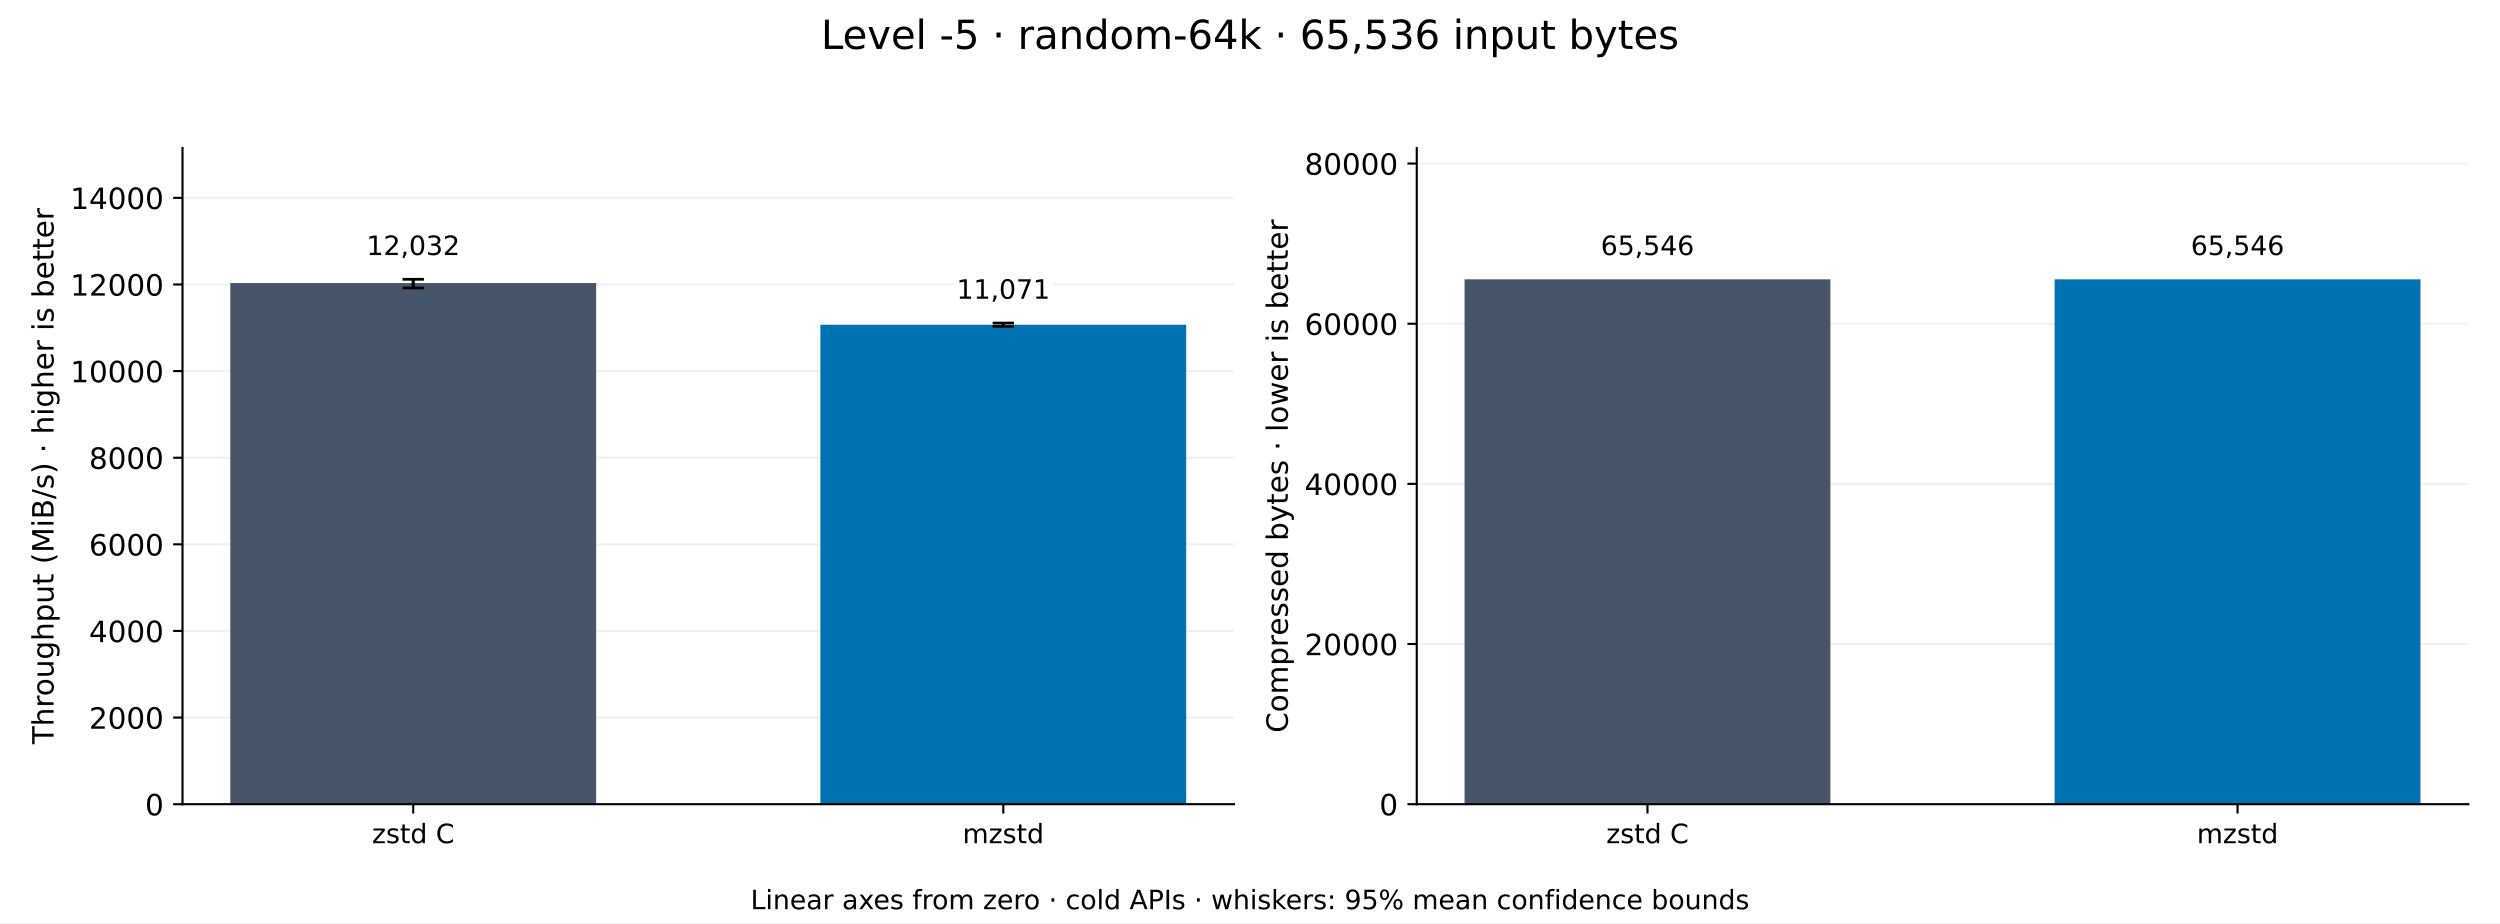
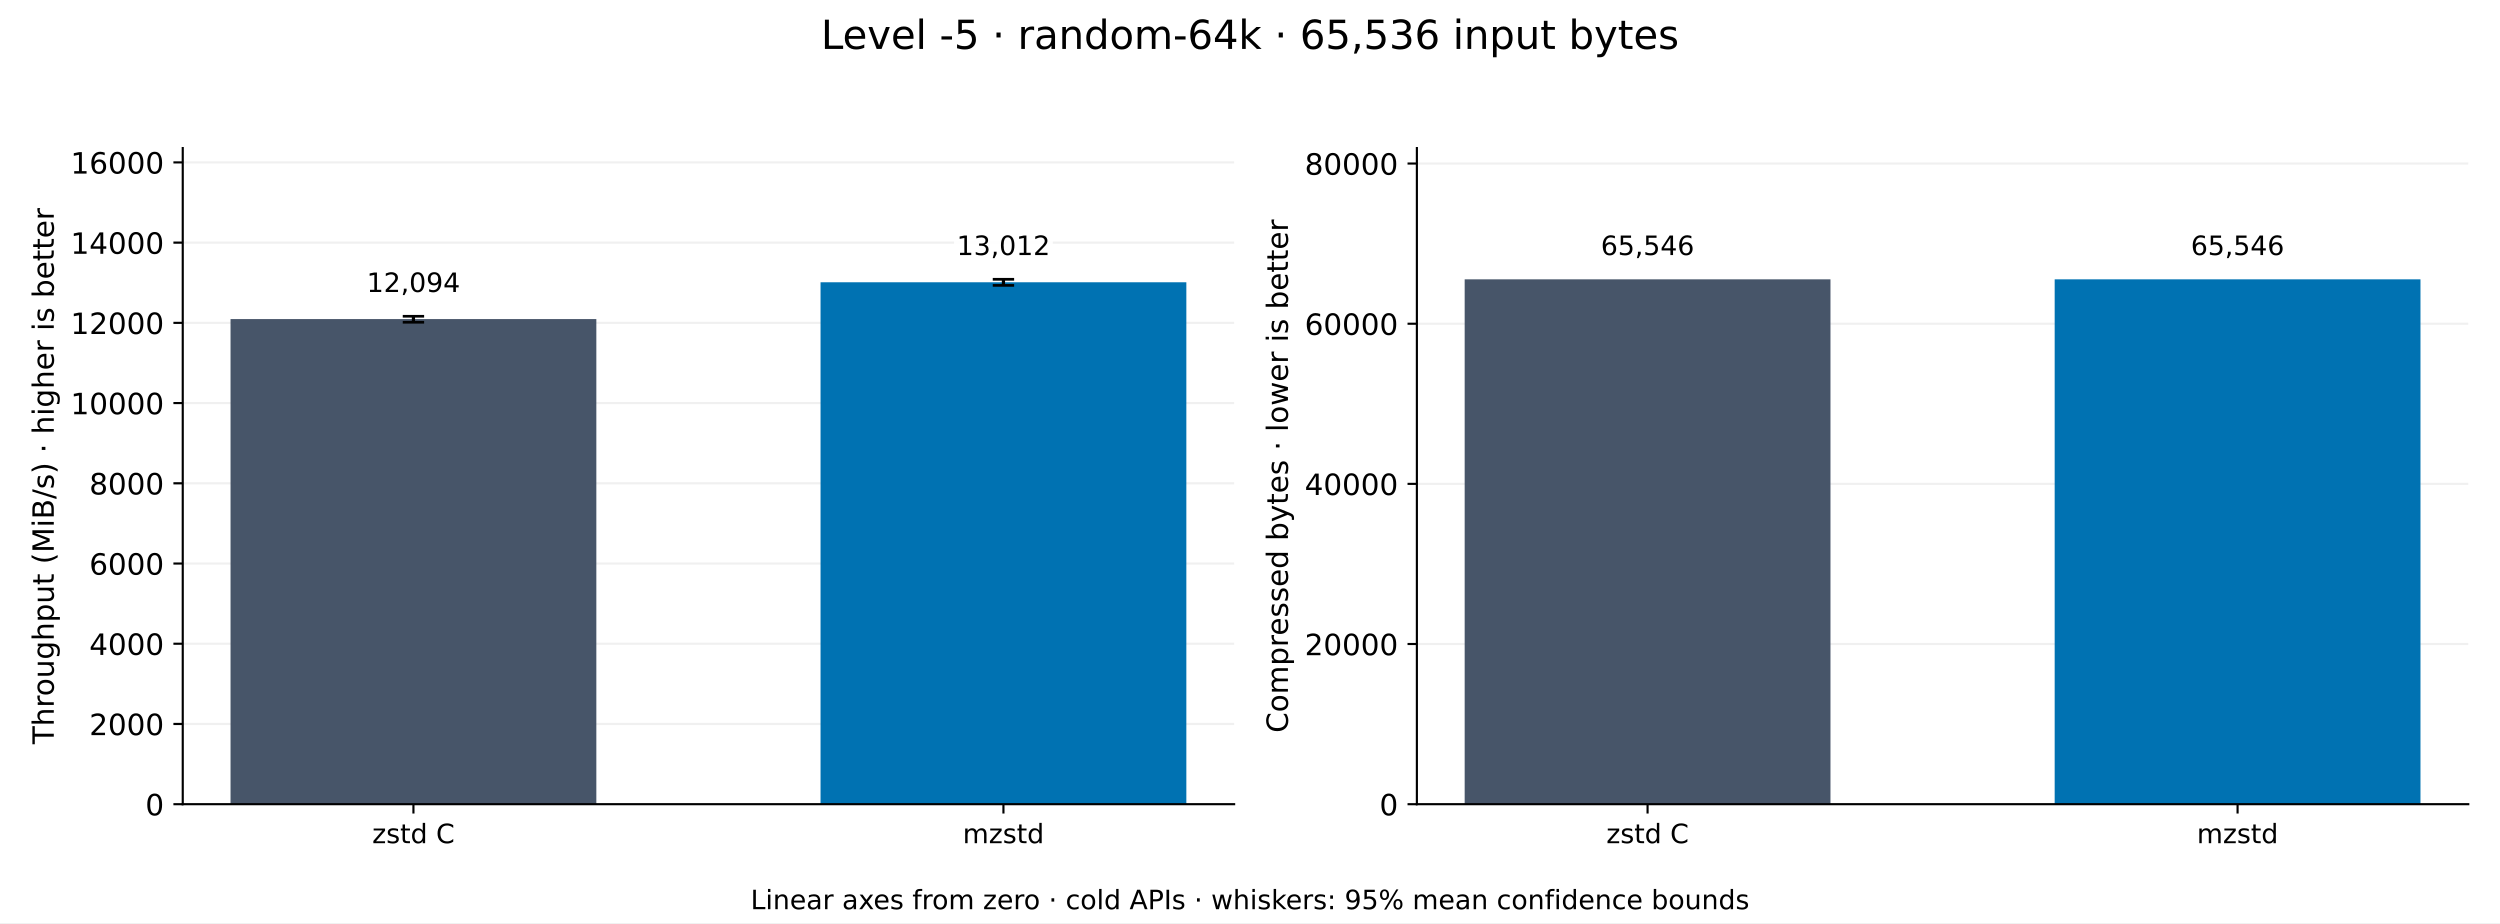
<svg xmlns="http://www.w3.org/2000/svg" xmlns:xlink="http://www.w3.org/1999/xlink" width="936pt" height="345.6pt" viewBox="0 0 936 345.6" version="1.1">
  <defs>
    <style type="text/css">*{stroke-linejoin: round; stroke-linecap: butt}</style>
  </defs>
  <g id="figure_1">
    <g id="patch_1">
      <path d="M 0 345.6 L 936 345.6 L 936 0 L 0 0 z " style="fill: #ffffff" />
    </g>
    <g id="axes_1">
      <g id="patch_2">
-         <path d="M 68.33 301.088 L 462.015 301.088 L 462.015 55.44 L 68.33 55.44 z " style="fill: #ffffff" />
+         <path d="M 68.42 301.088 L 462.06 301.088 L 462.06 55.44 L 68.42 55.44 z " style="fill: #ffffff" />
      </g>
      <g id="matplotlib.axis_1">
        <g id="xtick_1">
          <g id="line2d_1">
            <defs>
              <path id="mcbfd24ea1b" d="M 0 0 L 0 3.5 " style="stroke: #000000; stroke-width: 0.8" />
            </defs>
            <g>
-               <use xlink:href="#mcbfd24ea1b" x="154.711" y="301.088" style="stroke: #000000; stroke-width: 0.8" />
+               <use xlink:href="#mcbfd24ea1b" x="154.791" y="301.088" style="stroke: #000000; stroke-width: 0.8" />
            </g>
          </g>
          <g id="text_1">
-             <text style="font-size: 10px; font-family: 'DejaVu Sans', 'Bitstream Vera Sans', 'Computer Modern Sans Serif', 'Lucida Grande', 'Verdana', 'Geneva', 'Lucid', 'Arial', 'Helvetica', 'Avant Garde', sans-serif; text-anchor: middle" x="154.711" y="315.686" transform="rotate(-0 154.7109 315.6864)">zstd C</text>
+             <text style="font-size: 10px; font-family: 'DejaVu Sans', 'Bitstream Vera Sans', 'Computer Modern Sans Serif', 'Lucida Grande', 'Verdana', 'Geneva', 'Lucid', 'Arial', 'Helvetica', 'Avant Garde', sans-serif; text-anchor: middle" x="154.791" y="315.686" transform="rotate(-0 154.7911 315.6864)">zstd C</text>
          </g>
        </g>
        <g id="xtick_2">
          <g id="line2d_2">
            <g>
-               <use xlink:href="#mcbfd24ea1b" x="375.634" y="301.088" style="stroke: #000000; stroke-width: 0.8" />
+               <use xlink:href="#mcbfd24ea1b" x="375.689" y="301.088" style="stroke: #000000; stroke-width: 0.8" />
            </g>
          </g>
          <g id="text_2">
-             <text style="font-size: 10px; font-family: 'DejaVu Sans', 'Bitstream Vera Sans', 'Computer Modern Sans Serif', 'Lucida Grande', 'Verdana', 'Geneva', 'Lucid', 'Arial', 'Helvetica', 'Avant Garde', sans-serif; text-anchor: middle" x="375.634" y="315.686" transform="rotate(-0 375.6341 315.6864)">mzstd</text>
+             <text style="font-size: 10px; font-family: 'DejaVu Sans', 'Bitstream Vera Sans', 'Computer Modern Sans Serif', 'Lucida Grande', 'Verdana', 'Geneva', 'Lucid', 'Arial', 'Helvetica', 'Avant Garde', sans-serif; text-anchor: middle" x="375.689" y="315.686" transform="rotate(-0 375.6889 315.6864)">mzstd</text>
          </g>
        </g>
      </g>
      <g id="matplotlib.axis_2">
        <g id="ytick_1">
          <g id="line2d_3">
-             <path d="M 68.33 301.088 L 462.015 301.088 " clip-path="url(#pa17c2352f9)" style="fill: none; stroke: #b0b0b0; stroke-opacity: 0.18; stroke-width: 0.8; stroke-linecap: square" />
+             <path d="M 68.42 301.088 L 462.06 301.088 " clip-path="url(#pb3527fe084)" style="fill: none; stroke: #b0b0b0; stroke-opacity: 0.18; stroke-width: 0.8; stroke-linecap: square" />
          </g>
          <g id="line2d_4">
            <defs>
              <path id="m862e928616" d="M 0 0 L -3.5 0 " style="stroke: #000000; stroke-width: 0.8" />
            </defs>
            <g>
-               <use xlink:href="#m862e928616" x="68.33" y="301.088" style="stroke: #000000; stroke-width: 0.8" />
+               <use xlink:href="#m862e928616" x="68.42" y="301.088" style="stroke: #000000; stroke-width: 0.8" />
            </g>
          </g>
          <g id="text_3">
-             <text style="font-size: 11px; font-family: 'DejaVu Sans', 'Bitstream Vera Sans', 'Computer Modern Sans Serif', 'Lucida Grande', 'Verdana', 'Geneva', 'Lucid', 'Arial', 'Helvetica', 'Avant Garde', sans-serif; text-anchor: end" x="61.33" y="305.267" transform="rotate(-0 61.33 305.2671)">0</text>
+             <text style="font-size: 11px; font-family: 'DejaVu Sans', 'Bitstream Vera Sans', 'Computer Modern Sans Serif', 'Lucida Grande', 'Verdana', 'Geneva', 'Lucid', 'Arial', 'Helvetica', 'Avant Garde', sans-serif; text-anchor: end" x="61.42" y="305.267" transform="rotate(-0 61.42 305.2671)">0</text>
          </g>
        </g>
        <g id="ytick_2">
          <g id="line2d_5">
-             <path d="M 68.33 268.657 L 462.015 268.657 " clip-path="url(#pa17c2352f9)" style="fill: none; stroke: #b0b0b0; stroke-opacity: 0.18; stroke-width: 0.8; stroke-linecap: square" />
+             <path d="M 68.42 271.053 L 462.06 271.053 " clip-path="url(#pb3527fe084)" style="fill: none; stroke: #b0b0b0; stroke-opacity: 0.18; stroke-width: 0.8; stroke-linecap: square" />
          </g>
          <g id="line2d_6">
            <g>
-               <use xlink:href="#m862e928616" x="68.33" y="268.657" style="stroke: #000000; stroke-width: 0.8" />
+               <use xlink:href="#m862e928616" x="68.42" y="271.053" style="stroke: #000000; stroke-width: 0.8" />
            </g>
          </g>
          <g id="text_4">
-             <text style="font-size: 11px; font-family: 'DejaVu Sans', 'Bitstream Vera Sans', 'Computer Modern Sans Serif', 'Lucida Grande', 'Verdana', 'Geneva', 'Lucid', 'Arial', 'Helvetica', 'Avant Garde', sans-serif; text-anchor: end" x="61.33" y="272.837" transform="rotate(-0 61.33 272.8366)">2000</text>
+             <text style="font-size: 11px; font-family: 'DejaVu Sans', 'Bitstream Vera Sans', 'Computer Modern Sans Serif', 'Lucida Grande', 'Verdana', 'Geneva', 'Lucid', 'Arial', 'Helvetica', 'Avant Garde', sans-serif; text-anchor: end" x="61.42" y="275.232" transform="rotate(-0 61.42 275.2319)">2000</text>
          </g>
        </g>
        <g id="ytick_3">
          <g id="line2d_7">
-             <path d="M 68.33 236.227 L 462.015 236.227 " clip-path="url(#pa17c2352f9)" style="fill: none; stroke: #b0b0b0; stroke-opacity: 0.18; stroke-width: 0.8; stroke-linecap: square" />
+             <path d="M 68.42 241.018 L 462.06 241.018 " clip-path="url(#pb3527fe084)" style="fill: none; stroke: #b0b0b0; stroke-opacity: 0.18; stroke-width: 0.8; stroke-linecap: square" />
          </g>
          <g id="line2d_8">
            <g>
-               <use xlink:href="#m862e928616" x="68.33" y="236.227" style="stroke: #000000; stroke-width: 0.8" />
+               <use xlink:href="#m862e928616" x="68.42" y="241.018" style="stroke: #000000; stroke-width: 0.8" />
            </g>
          </g>
          <g id="text_5">
-             <text style="font-size: 11px; font-family: 'DejaVu Sans', 'Bitstream Vera Sans', 'Computer Modern Sans Serif', 'Lucida Grande', 'Verdana', 'Geneva', 'Lucid', 'Arial', 'Helvetica', 'Avant Garde', sans-serif; text-anchor: end" x="61.33" y="240.406" transform="rotate(-0 61.33 240.406)">4000</text>
+             <text style="font-size: 11px; font-family: 'DejaVu Sans', 'Bitstream Vera Sans', 'Computer Modern Sans Serif', 'Lucida Grande', 'Verdana', 'Geneva', 'Lucid', 'Arial', 'Helvetica', 'Avant Garde', sans-serif; text-anchor: end" x="61.42" y="245.197" transform="rotate(-0 61.42 245.1967)">4000</text>
          </g>
        </g>
        <g id="ytick_4">
          <g id="line2d_9">
-             <path d="M 68.33 203.796 L 462.015 203.796 " clip-path="url(#pa17c2352f9)" style="fill: none; stroke: #b0b0b0; stroke-opacity: 0.18; stroke-width: 0.8; stroke-linecap: square" />
+             <path d="M 68.42 210.982 L 462.06 210.982 " clip-path="url(#pb3527fe084)" style="fill: none; stroke: #b0b0b0; stroke-opacity: 0.18; stroke-width: 0.8; stroke-linecap: square" />
          </g>
          <g id="line2d_10">
            <g>
-               <use xlink:href="#m862e928616" x="68.33" y="203.796" style="stroke: #000000; stroke-width: 0.8" />
+               <use xlink:href="#m862e928616" x="68.42" y="210.982" style="stroke: #000000; stroke-width: 0.8" />
            </g>
          </g>
          <g id="text_6">
-             <text style="font-size: 11px; font-family: 'DejaVu Sans', 'Bitstream Vera Sans', 'Computer Modern Sans Serif', 'Lucida Grande', 'Verdana', 'Geneva', 'Lucid', 'Arial', 'Helvetica', 'Avant Garde', sans-serif; text-anchor: end" x="61.33" y="207.975" transform="rotate(-0 61.33 207.9755)">6000</text>
+             <text style="font-size: 11px; font-family: 'DejaVu Sans', 'Bitstream Vera Sans', 'Computer Modern Sans Serif', 'Lucida Grande', 'Verdana', 'Geneva', 'Lucid', 'Arial', 'Helvetica', 'Avant Garde', sans-serif; text-anchor: end" x="61.42" y="215.161" transform="rotate(-0 61.42 215.1614)">6000</text>
          </g>
        </g>
        <g id="ytick_5">
          <g id="line2d_11">
-             <path d="M 68.33 171.366 L 462.015 171.366 " clip-path="url(#pa17c2352f9)" style="fill: none; stroke: #b0b0b0; stroke-opacity: 0.18; stroke-width: 0.8; stroke-linecap: square" />
+             <path d="M 68.42 180.947 L 462.06 180.947 " clip-path="url(#pb3527fe084)" style="fill: none; stroke: #b0b0b0; stroke-opacity: 0.18; stroke-width: 0.8; stroke-linecap: square" />
          </g>
          <g id="line2d_12">
            <g>
-               <use xlink:href="#m862e928616" x="68.33" y="171.366" style="stroke: #000000; stroke-width: 0.8" />
+               <use xlink:href="#m862e928616" x="68.42" y="180.947" style="stroke: #000000; stroke-width: 0.8" />
            </g>
          </g>
          <g id="text_7">
-             <text style="font-size: 11px; font-family: 'DejaVu Sans', 'Bitstream Vera Sans', 'Computer Modern Sans Serif', 'Lucida Grande', 'Verdana', 'Geneva', 'Lucid', 'Arial', 'Helvetica', 'Avant Garde', sans-serif; text-anchor: end" x="61.33" y="175.545" transform="rotate(-0 61.33 175.5449)">8000</text>
+             <text style="font-size: 11px; font-family: 'DejaVu Sans', 'Bitstream Vera Sans', 'Computer Modern Sans Serif', 'Lucida Grande', 'Verdana', 'Geneva', 'Lucid', 'Arial', 'Helvetica', 'Avant Garde', sans-serif; text-anchor: end" x="61.42" y="185.126" transform="rotate(-0 61.42 185.1262)">8000</text>
          </g>
        </g>
        <g id="ytick_6">
          <g id="line2d_13">
-             <path d="M 68.33 138.935 L 462.015 138.935 " clip-path="url(#pa17c2352f9)" style="fill: none; stroke: #b0b0b0; stroke-opacity: 0.18; stroke-width: 0.8; stroke-linecap: square" />
+             <path d="M 68.42 150.912 L 462.06 150.912 " clip-path="url(#pb3527fe084)" style="fill: none; stroke: #b0b0b0; stroke-opacity: 0.18; stroke-width: 0.8; stroke-linecap: square" />
          </g>
          <g id="line2d_14">
            <g>
-               <use xlink:href="#m862e928616" x="68.33" y="138.935" style="stroke: #000000; stroke-width: 0.8" />
+               <use xlink:href="#m862e928616" x="68.42" y="150.912" style="stroke: #000000; stroke-width: 0.8" />
            </g>
          </g>
          <g id="text_8">
-             <text style="font-size: 11px; font-family: 'DejaVu Sans', 'Bitstream Vera Sans', 'Computer Modern Sans Serif', 'Lucida Grande', 'Verdana', 'Geneva', 'Lucid', 'Arial', 'Helvetica', 'Avant Garde', sans-serif; text-anchor: end" x="61.33" y="143.114" transform="rotate(-0 61.33 143.1144)">10000</text>
+             <text style="font-size: 11px; font-family: 'DejaVu Sans', 'Bitstream Vera Sans', 'Computer Modern Sans Serif', 'Lucida Grande', 'Verdana', 'Geneva', 'Lucid', 'Arial', 'Helvetica', 'Avant Garde', sans-serif; text-anchor: end" x="61.42" y="155.091" transform="rotate(-0 61.42 155.0909)">10000</text>
          </g>
        </g>
        <g id="ytick_7">
          <g id="line2d_15">
-             <path d="M 68.33 106.505 L 462.015 106.505 " clip-path="url(#pa17c2352f9)" style="fill: none; stroke: #b0b0b0; stroke-opacity: 0.18; stroke-width: 0.8; stroke-linecap: square" />
+             <path d="M 68.42 120.877 L 462.06 120.877 " clip-path="url(#pb3527fe084)" style="fill: none; stroke: #b0b0b0; stroke-opacity: 0.18; stroke-width: 0.8; stroke-linecap: square" />
          </g>
          <g id="line2d_16">
            <g>
-               <use xlink:href="#m862e928616" x="68.33" y="106.505" style="stroke: #000000; stroke-width: 0.8" />
+               <use xlink:href="#m862e928616" x="68.42" y="120.877" style="stroke: #000000; stroke-width: 0.8" />
            </g>
          </g>
          <g id="text_9">
-             <text style="font-size: 11px; font-family: 'DejaVu Sans', 'Bitstream Vera Sans', 'Computer Modern Sans Serif', 'Lucida Grande', 'Verdana', 'Geneva', 'Lucid', 'Arial', 'Helvetica', 'Avant Garde', sans-serif; text-anchor: end" x="61.33" y="110.684" transform="rotate(-0 61.33 110.6838)">12000</text>
+             <text style="font-size: 11px; font-family: 'DejaVu Sans', 'Bitstream Vera Sans', 'Computer Modern Sans Serif', 'Lucida Grande', 'Verdana', 'Geneva', 'Lucid', 'Arial', 'Helvetica', 'Avant Garde', sans-serif; text-anchor: end" x="61.42" y="125.056" transform="rotate(-0 61.42 125.0557)">12000</text>
          </g>
        </g>
        <g id="ytick_8">
          <g id="line2d_17">
-             <path d="M 68.33 74.074 L 462.015 74.074 " clip-path="url(#pa17c2352f9)" style="fill: none; stroke: #b0b0b0; stroke-opacity: 0.18; stroke-width: 0.8; stroke-linecap: square" />
+             <path d="M 68.42 90.841 L 462.06 90.841 " clip-path="url(#pb3527fe084)" style="fill: none; stroke: #b0b0b0; stroke-opacity: 0.18; stroke-width: 0.8; stroke-linecap: square" />
          </g>
          <g id="line2d_18">
            <g>
-               <use xlink:href="#m862e928616" x="68.33" y="74.074" style="stroke: #000000; stroke-width: 0.8" />
+               <use xlink:href="#m862e928616" x="68.42" y="90.841" style="stroke: #000000; stroke-width: 0.8" />
            </g>
          </g>
          <g id="text_10">
-             <text style="font-size: 11px; font-family: 'DejaVu Sans', 'Bitstream Vera Sans', 'Computer Modern Sans Serif', 'Lucida Grande', 'Verdana', 'Geneva', 'Lucid', 'Arial', 'Helvetica', 'Avant Garde', sans-serif; text-anchor: end" x="61.33" y="78.253" transform="rotate(-0 61.33 78.2533)">14000</text>
-           </g>
-         </g>
-         <g id="text_11">
-           <text style="font-size: 11px; font-family: 'DejaVu Sans', 'Bitstream Vera Sans', 'Computer Modern Sans Serif', 'Lucida Grande', 'Verdana', 'Geneva', 'Lucid', 'Arial', 'Helvetica', 'Avant Garde', sans-serif; text-anchor: middle" x="20.049" y="178.264" transform="rotate(-90 20.04859 178.264)">Throughput (MiB/s) · higher is better</text>
+             <text style="font-size: 11px; font-family: 'DejaVu Sans', 'Bitstream Vera Sans', 'Computer Modern Sans Serif', 'Lucida Grande', 'Verdana', 'Geneva', 'Lucid', 'Arial', 'Helvetica', 'Avant Garde', sans-serif; text-anchor: end" x="61.42" y="95.02" transform="rotate(-0 61.42 95.02046)">14000</text>
+           </g>
+         </g>
+         <g id="ytick_9">
+           <g id="line2d_19">
+             <path d="M 68.42 60.806 L 462.06 60.806 " clip-path="url(#pb3527fe084)" style="fill: none; stroke: #b0b0b0; stroke-opacity: 0.18; stroke-width: 0.8; stroke-linecap: square" />
+           </g>
+           <g id="line2d_20">
+             <g>
+               <use xlink:href="#m862e928616" x="68.42" y="60.806" style="stroke: #000000; stroke-width: 0.8" />
+             </g>
+           </g>
+           <g id="text_11">
+             <text style="font-size: 11px; font-family: 'DejaVu Sans', 'Bitstream Vera Sans', 'Computer Modern Sans Serif', 'Lucida Grande', 'Verdana', 'Geneva', 'Lucid', 'Arial', 'Helvetica', 'Avant Garde', sans-serif; text-anchor: end" x="61.42" y="64.985" transform="rotate(-0 61.42 64.98522)">16000</text>
+           </g>
+         </g>
+         <g id="text_12">
+           <text style="font-size: 11px; font-family: 'DejaVu Sans', 'Bitstream Vera Sans', 'Computer Modern Sans Serif', 'Lucida Grande', 'Verdana', 'Geneva', 'Lucid', 'Arial', 'Helvetica', 'Avant Garde', sans-serif; text-anchor: middle" x="20.139" y="178.264" transform="rotate(-90 20.13859 178.264)">Throughput (MiB/s) · higher is better</text>
        </g>
      </g>
      <g id="patch_3">
-         <path d="M 86.225 301.088 L 223.197 301.088 L 223.197 105.988 L 86.225 105.988 z " clip-path="url(#pa17c2352f9)" style="fill: #475569" />
+         <path d="M 86.313 301.088 L 223.269 301.088 L 223.269 119.464 L 86.313 119.464 z " clip-path="url(#pb3527fe084)" style="fill: #475569" />
      </g>
      <g id="patch_4">
-         <path d="M 307.148 301.088 L 444.12 301.088 L 444.12 121.573 L 307.148 121.573 z " clip-path="url(#pa17c2352f9)" style="fill: #0072b2" />
+         <path d="M 307.211 301.088 L 444.167 301.088 L 444.167 105.674 L 307.211 105.674 z " clip-path="url(#pb3527fe084)" style="fill: #0072b2" />
      </g>
      <g id="LineCollection_1">
-         <path d="M 154.711 107.829 L 154.711 104.57 " clip-path="url(#pa17c2352f9)" style="fill: none; stroke: #000000; stroke-width: 1.2" />
-         <path d="M 375.634 122.203 L 375.634 120.93 " clip-path="url(#pa17c2352f9)" style="fill: none; stroke: #000000; stroke-width: 1.2" />
-       </g>
-       <g id="line2d_19">
+         <path d="M 154.791 120.659 L 154.791 118.4 " clip-path="url(#pb3527fe084)" style="fill: none; stroke: #000000; stroke-width: 1.2" />
+         <path d="M 375.689 106.845 L 375.689 104.57 " clip-path="url(#pb3527fe084)" style="fill: none; stroke: #000000; stroke-width: 1.2" />
+       </g>
+       <g id="line2d_21">
        <defs>
          <path id="mf7f69e77f0" d="M 4 0 L -4 -0 " style="stroke: #000000" />
        </defs>
-         <g clip-path="url(#pa17c2352f9)">
-           <use xlink:href="#mf7f69e77f0" x="154.711" y="107.829" style="fill: #1f77b4; stroke: #000000" />
-           <use xlink:href="#mf7f69e77f0" x="375.634" y="122.203" style="fill: #1f77b4; stroke: #000000" />
-         </g>
-       </g>
-       <g id="line2d_20">
-         <g clip-path="url(#pa17c2352f9)">
-           <use xlink:href="#mf7f69e77f0" x="154.711" y="104.57" style="fill: #1f77b4; stroke: #000000" />
-           <use xlink:href="#mf7f69e77f0" x="375.634" y="120.93" style="fill: #1f77b4; stroke: #000000" />
+         <g clip-path="url(#pb3527fe084)">
+           <use xlink:href="#mf7f69e77f0" x="154.791" y="120.659" style="fill: #1f77b4; stroke: #000000" />
+           <use xlink:href="#mf7f69e77f0" x="375.689" y="106.845" style="fill: #1f77b4; stroke: #000000" />
+         </g>
+       </g>
+       <g id="line2d_22">
+         <g clip-path="url(#pb3527fe084)">
+           <use xlink:href="#mf7f69e77f0" x="154.791" y="118.4" style="fill: #1f77b4; stroke: #000000" />
+           <use xlink:href="#mf7f69e77f0" x="375.689" y="104.57" style="fill: #1f77b4; stroke: #000000" />
        </g>
      </g>
      <g id="patch_5">
-         <path d="M 68.33 301.088 L 68.33 55.44 " style="fill: none; stroke: #000000; stroke-width: 0.8; stroke-linejoin: miter; stroke-linecap: square" />
+         <path d="M 68.42 301.088 L 68.42 55.44 " style="fill: none; stroke: #000000; stroke-width: 0.8; stroke-linejoin: miter; stroke-linecap: square" />
      </g>
      <g id="patch_6">
-         <path d="M 68.33 301.088 L 462.015 301.088 " style="fill: none; stroke: #000000; stroke-width: 0.8; stroke-linejoin: miter; stroke-linecap: square" />
-       </g>
-       <g id="text_12">
+         <path d="M 68.42 301.088 L 462.06 301.088 " style="fill: none; stroke: #000000; stroke-width: 0.8; stroke-linejoin: miter; stroke-linecap: square" />
+       </g>
+       <g id="text_13">
        <g id="patch_7">
-           <path d="M 136.216 98.57 L 173.206 98.57 L 173.206 86.891 L 136.216 86.891 z " style="fill: #ffffff; opacity: 0.9" />
-         </g>
-         <text style="font-size: 10px; font-family: 'DejaVu Sans', 'Bitstream Vera Sans', 'Computer Modern Sans Serif', 'Lucida Grande', 'Verdana', 'Geneva', 'Lucid', 'Arial', 'Helvetica', 'Avant Garde', sans-serif; text-anchor: middle" x="154.711" y="95.49" transform="rotate(-0 154.7109 95.48991)">12,032</text>
-       </g>
-       <g id="text_13">
+           <path d="M 136.296 112.4 L 173.286 112.4 L 173.286 100.722 L 136.296 100.722 z " style="fill: #ffffff; opacity: 0.9" />
+         </g>
+         <text style="font-size: 10px; font-family: 'DejaVu Sans', 'Bitstream Vera Sans', 'Computer Modern Sans Serif', 'Lucida Grande', 'Verdana', 'Geneva', 'Lucid', 'Arial', 'Helvetica', 'Avant Garde', sans-serif; text-anchor: middle" x="154.791" y="109.321" transform="rotate(-0 154.7911 109.3206)">12,094</text>
+       </g>
+       <g id="text_14">
        <g id="patch_8">
-           <path d="M 357.139 114.93 L 394.129 114.93 L 394.129 103.252 L 357.139 103.252 z " style="fill: #ffffff; opacity: 0.9" />
-         </g>
-         <text style="font-size: 10px; font-family: 'DejaVu Sans', 'Bitstream Vera Sans', 'Computer Modern Sans Serif', 'Lucida Grande', 'Verdana', 'Geneva', 'Lucid', 'Arial', 'Helvetica', 'Avant Garde', sans-serif; text-anchor: middle" x="375.634" y="111.851" transform="rotate(-0 375.6341 111.8506)">11,071</text>
+           <path d="M 357.194 98.57 L 394.184 98.57 L 394.184 86.891 L 357.194 86.891 z " style="fill: #ffffff; opacity: 0.9" />
+         </g>
+         <text style="font-size: 10px; font-family: 'DejaVu Sans', 'Bitstream Vera Sans', 'Computer Modern Sans Serif', 'Lucida Grande', 'Verdana', 'Geneva', 'Lucid', 'Arial', 'Helvetica', 'Avant Garde', sans-serif; text-anchor: middle" x="375.689" y="95.49" transform="rotate(-0 375.6889 95.48991)">13,012</text>
      </g>
    </g>
    <g id="axes_2">
      <g id="patch_9">
-         <path d="M 530.435 301.088 L 924.12 301.088 L 924.12 55.44 L 530.435 55.44 z " style="fill: #ffffff" />
+         <path d="M 530.48 301.088 L 924.12 301.088 L 924.12 55.44 L 530.48 55.44 z " style="fill: #ffffff" />
      </g>
      <g id="matplotlib.axis_3">
        <g id="xtick_3">
-           <g id="line2d_21">
-             <g>
-               <use xlink:href="#mcbfd24ea1b" x="616.816" y="301.088" style="stroke: #000000; stroke-width: 0.8" />
-             </g>
-           </g>
-           <g id="text_14">
-             <text style="font-size: 10px; font-family: 'DejaVu Sans', 'Bitstream Vera Sans', 'Computer Modern Sans Serif', 'Lucida Grande', 'Verdana', 'Geneva', 'Lucid', 'Arial', 'Helvetica', 'Avant Garde', sans-serif; text-anchor: middle" x="616.816" y="315.686" transform="rotate(-0 616.8159 315.6864)">zstd C</text>
+           <g id="line2d_23">
+             <g>
+               <use xlink:href="#mcbfd24ea1b" x="616.851" y="301.088" style="stroke: #000000; stroke-width: 0.8" />
+             </g>
+           </g>
+           <g id="text_15">
+             <text style="font-size: 10px; font-family: 'DejaVu Sans', 'Bitstream Vera Sans', 'Computer Modern Sans Serif', 'Lucida Grande', 'Verdana', 'Geneva', 'Lucid', 'Arial', 'Helvetica', 'Avant Garde', sans-serif; text-anchor: middle" x="616.851" y="315.686" transform="rotate(-0 616.8511 315.6864)">zstd C</text>
          </g>
        </g>
        <g id="xtick_4">
-           <g id="line2d_22">
-             <g>
-               <use xlink:href="#mcbfd24ea1b" x="837.739" y="301.088" style="stroke: #000000; stroke-width: 0.8" />
-             </g>
-           </g>
-           <g id="text_15">
-             <text style="font-size: 10px; font-family: 'DejaVu Sans', 'Bitstream Vera Sans', 'Computer Modern Sans Serif', 'Lucida Grande', 'Verdana', 'Geneva', 'Lucid', 'Arial', 'Helvetica', 'Avant Garde', sans-serif; text-anchor: middle" x="837.739" y="315.686" transform="rotate(-0 837.7391 315.6864)">mzstd</text>
+           <g id="line2d_24">
+             <g>
+               <use xlink:href="#mcbfd24ea1b" x="837.749" y="301.088" style="stroke: #000000; stroke-width: 0.8" />
+             </g>
+           </g>
+           <g id="text_16">
+             <text style="font-size: 10px; font-family: 'DejaVu Sans', 'Bitstream Vera Sans', 'Computer Modern Sans Serif', 'Lucida Grande', 'Verdana', 'Geneva', 'Lucid', 'Arial', 'Helvetica', 'Avant Garde', sans-serif; text-anchor: middle" x="837.749" y="315.686" transform="rotate(-0 837.7489 315.6864)">mzstd</text>
          </g>
        </g>
      </g>
      <g id="matplotlib.axis_4">
-         <g id="ytick_9">
-           <g id="line2d_23">
-             <path d="M 530.435 301.088 L 924.12 301.088 " clip-path="url(#p555577a7dd)" style="fill: none; stroke: #b0b0b0; stroke-opacity: 0.18; stroke-width: 0.8; stroke-linecap: square" />
-           </g>
-           <g id="line2d_24">
-             <g>
-               <use xlink:href="#m862e928616" x="530.435" y="301.088" style="stroke: #000000; stroke-width: 0.8" />
-             </g>
-           </g>
-           <g id="text_16">
-             <text style="font-size: 11px; font-family: 'DejaVu Sans', 'Bitstream Vera Sans', 'Computer Modern Sans Serif', 'Lucida Grande', 'Verdana', 'Geneva', 'Lucid', 'Arial', 'Helvetica', 'Avant Garde', sans-serif; text-anchor: end" x="523.435" y="305.267" transform="rotate(-0 523.435 305.2671)">0</text>
-           </g>
-         </g>
        <g id="ytick_10">
          <g id="line2d_25">
-             <path d="M 530.435 241.124 L 924.12 241.124 " clip-path="url(#p555577a7dd)" style="fill: none; stroke: #b0b0b0; stroke-opacity: 0.18; stroke-width: 0.8; stroke-linecap: square" />
+             <path d="M 530.48 301.088 L 924.12 301.088 " clip-path="url(#p1f22fc93ea)" style="fill: none; stroke: #b0b0b0; stroke-opacity: 0.18; stroke-width: 0.8; stroke-linecap: square" />
          </g>
          <g id="line2d_26">
            <g>
-               <use xlink:href="#m862e928616" x="530.435" y="241.124" style="stroke: #000000; stroke-width: 0.8" />
+               <use xlink:href="#m862e928616" x="530.48" y="301.088" style="stroke: #000000; stroke-width: 0.8" />
            </g>
          </g>
          <g id="text_17">
-             <text style="font-size: 11px; font-family: 'DejaVu Sans', 'Bitstream Vera Sans', 'Computer Modern Sans Serif', 'Lucida Grande', 'Verdana', 'Geneva', 'Lucid', 'Arial', 'Helvetica', 'Avant Garde', sans-serif; text-anchor: end" x="523.435" y="245.304" transform="rotate(-0 523.435 245.3036)">20000</text>
+             <text style="font-size: 11px; font-family: 'DejaVu Sans', 'Bitstream Vera Sans', 'Computer Modern Sans Serif', 'Lucida Grande', 'Verdana', 'Geneva', 'Lucid', 'Arial', 'Helvetica', 'Avant Garde', sans-serif; text-anchor: end" x="523.48" y="305.267" transform="rotate(-0 523.48 305.2671)">0</text>
          </g>
        </g>
        <g id="ytick_11">
          <g id="line2d_27">
-             <path d="M 530.435 181.161 L 924.12 181.161 " clip-path="url(#p555577a7dd)" style="fill: none; stroke: #b0b0b0; stroke-opacity: 0.18; stroke-width: 0.8; stroke-linecap: square" />
+             <path d="M 530.48 241.124 L 924.12 241.124 " clip-path="url(#p1f22fc93ea)" style="fill: none; stroke: #b0b0b0; stroke-opacity: 0.18; stroke-width: 0.8; stroke-linecap: square" />
          </g>
          <g id="line2d_28">
            <g>
-               <use xlink:href="#m862e928616" x="530.435" y="181.161" style="stroke: #000000; stroke-width: 0.8" />
+               <use xlink:href="#m862e928616" x="530.48" y="241.124" style="stroke: #000000; stroke-width: 0.8" />
            </g>
          </g>
          <g id="text_18">
-             <text style="font-size: 11px; font-family: 'DejaVu Sans', 'Bitstream Vera Sans', 'Computer Modern Sans Serif', 'Lucida Grande', 'Verdana', 'Geneva', 'Lucid', 'Arial', 'Helvetica', 'Avant Garde', sans-serif; text-anchor: end" x="523.435" y="185.34" transform="rotate(-0 523.435 185.3401)">40000</text>
+             <text style="font-size: 11px; font-family: 'DejaVu Sans', 'Bitstream Vera Sans', 'Computer Modern Sans Serif', 'Lucida Grande', 'Verdana', 'Geneva', 'Lucid', 'Arial', 'Helvetica', 'Avant Garde', sans-serif; text-anchor: end" x="523.48" y="245.304" transform="rotate(-0 523.48 245.3036)">20000</text>
          </g>
        </g>
        <g id="ytick_12">
          <g id="line2d_29">
-             <path d="M 530.435 121.197 L 924.12 121.197 " clip-path="url(#p555577a7dd)" style="fill: none; stroke: #b0b0b0; stroke-opacity: 0.18; stroke-width: 0.8; stroke-linecap: square" />
+             <path d="M 530.48 181.161 L 924.12 181.161 " clip-path="url(#p1f22fc93ea)" style="fill: none; stroke: #b0b0b0; stroke-opacity: 0.18; stroke-width: 0.8; stroke-linecap: square" />
          </g>
          <g id="line2d_30">
            <g>
-               <use xlink:href="#m862e928616" x="530.435" y="121.197" style="stroke: #000000; stroke-width: 0.8" />
+               <use xlink:href="#m862e928616" x="530.48" y="181.161" style="stroke: #000000; stroke-width: 0.8" />
            </g>
          </g>
          <g id="text_19">
-             <text style="font-size: 11px; font-family: 'DejaVu Sans', 'Bitstream Vera Sans', 'Computer Modern Sans Serif', 'Lucida Grande', 'Verdana', 'Geneva', 'Lucid', 'Arial', 'Helvetica', 'Avant Garde', sans-serif; text-anchor: end" x="523.435" y="125.377" transform="rotate(-0 523.435 125.3766)">60000</text>
+             <text style="font-size: 11px; font-family: 'DejaVu Sans', 'Bitstream Vera Sans', 'Computer Modern Sans Serif', 'Lucida Grande', 'Verdana', 'Geneva', 'Lucid', 'Arial', 'Helvetica', 'Avant Garde', sans-serif; text-anchor: end" x="523.48" y="185.34" transform="rotate(-0 523.48 185.3401)">40000</text>
          </g>
        </g>
        <g id="ytick_13">
          <g id="line2d_31">
-             <path d="M 530.435 61.234 L 924.12 61.234 " clip-path="url(#p555577a7dd)" style="fill: none; stroke: #b0b0b0; stroke-opacity: 0.18; stroke-width: 0.8; stroke-linecap: square" />
+             <path d="M 530.48 121.197 L 924.12 121.197 " clip-path="url(#p1f22fc93ea)" style="fill: none; stroke: #b0b0b0; stroke-opacity: 0.18; stroke-width: 0.8; stroke-linecap: square" />
          </g>
          <g id="line2d_32">
            <g>
-               <use xlink:href="#m862e928616" x="530.435" y="61.234" style="stroke: #000000; stroke-width: 0.8" />
+               <use xlink:href="#m862e928616" x="530.48" y="121.197" style="stroke: #000000; stroke-width: 0.8" />
            </g>
          </g>
          <g id="text_20">
-             <text style="font-size: 11px; font-family: 'DejaVu Sans', 'Bitstream Vera Sans', 'Computer Modern Sans Serif', 'Lucida Grande', 'Verdana', 'Geneva', 'Lucid', 'Arial', 'Helvetica', 'Avant Garde', sans-serif; text-anchor: end" x="523.435" y="65.413" transform="rotate(-0 523.435 65.41311)">80000</text>
-           </g>
-         </g>
-         <g id="text_21">
-           <text style="font-size: 11px; font-family: 'DejaVu Sans', 'Bitstream Vera Sans', 'Computer Modern Sans Serif', 'Lucida Grande', 'Verdana', 'Geneva', 'Lucid', 'Arial', 'Helvetica', 'Avant Garde', sans-serif; text-anchor: middle" x="482.154" y="178.264" transform="rotate(-90 482.1536 178.264)">Compressed bytes · lower is better</text>
+             <text style="font-size: 11px; font-family: 'DejaVu Sans', 'Bitstream Vera Sans', 'Computer Modern Sans Serif', 'Lucida Grande', 'Verdana', 'Geneva', 'Lucid', 'Arial', 'Helvetica', 'Avant Garde', sans-serif; text-anchor: end" x="523.48" y="125.377" transform="rotate(-0 523.48 125.3766)">60000</text>
+           </g>
+         </g>
+         <g id="ytick_14">
+           <g id="line2d_33">
+             <path d="M 530.48 61.234 L 924.12 61.234 " clip-path="url(#p1f22fc93ea)" style="fill: none; stroke: #b0b0b0; stroke-opacity: 0.18; stroke-width: 0.8; stroke-linecap: square" />
+           </g>
+           <g id="line2d_34">
+             <g>
+               <use xlink:href="#m862e928616" x="530.48" y="61.234" style="stroke: #000000; stroke-width: 0.8" />
+             </g>
+           </g>
+           <g id="text_21">
+             <text style="font-size: 11px; font-family: 'DejaVu Sans', 'Bitstream Vera Sans', 'Computer Modern Sans Serif', 'Lucida Grande', 'Verdana', 'Geneva', 'Lucid', 'Arial', 'Helvetica', 'Avant Garde', sans-serif; text-anchor: end" x="523.48" y="65.413" transform="rotate(-0 523.48 65.41311)">80000</text>
+           </g>
+         </g>
+         <g id="text_22">
+           <text style="font-size: 11px; font-family: 'DejaVu Sans', 'Bitstream Vera Sans', 'Computer Modern Sans Serif', 'Lucida Grande', 'Verdana', 'Geneva', 'Lucid', 'Arial', 'Helvetica', 'Avant Garde', sans-serif; text-anchor: middle" x="482.199" y="178.264" transform="rotate(-90 482.1986 178.264)">Compressed bytes · lower is better</text>
        </g>
      </g>
      <g id="patch_10">
-         <path d="M 548.33 301.088 L 685.302 301.088 L 685.302 104.57 L 548.33 104.57 z " clip-path="url(#p555577a7dd)" style="fill: #475569" />
+         <path d="M 548.373 301.088 L 685.329 301.088 L 685.329 104.57 L 548.373 104.57 z " clip-path="url(#p1f22fc93ea)" style="fill: #475569" />
      </g>
      <g id="patch_11">
-         <path d="M 769.253 301.088 L 906.225 301.088 L 906.225 104.57 L 769.253 104.57 z " clip-path="url(#p555577a7dd)" style="fill: #0072b2" />
+         <path d="M 769.271 301.088 L 906.227 301.088 L 906.227 104.57 L 769.271 104.57 z " clip-path="url(#p1f22fc93ea)" style="fill: #0072b2" />
      </g>
      <g id="patch_12">
-         <path d="M 530.435 301.088 L 530.435 55.44 " style="fill: none; stroke: #000000; stroke-width: 0.8; stroke-linejoin: miter; stroke-linecap: square" />
+         <path d="M 530.48 301.088 L 530.48 55.44 " style="fill: none; stroke: #000000; stroke-width: 0.8; stroke-linejoin: miter; stroke-linecap: square" />
      </g>
      <g id="patch_13">
-         <path d="M 530.435 301.088 L 924.12 301.088 " style="fill: none; stroke: #000000; stroke-width: 0.8; stroke-linejoin: miter; stroke-linecap: square" />
-       </g>
-       <g id="text_22">
+         <path d="M 530.48 301.088 L 924.12 301.088 " style="fill: none; stroke: #000000; stroke-width: 0.8; stroke-linejoin: miter; stroke-linecap: square" />
+       </g>
+       <g id="text_23">
        <g id="patch_14">
-           <path d="M 598.321 98.57 L 635.311 98.57 L 635.311 86.891 L 598.321 86.891 z " style="fill: #ffffff; opacity: 0.9" />
-         </g>
-         <text style="font-size: 10px; font-family: 'DejaVu Sans', 'Bitstream Vera Sans', 'Computer Modern Sans Serif', 'Lucida Grande', 'Verdana', 'Geneva', 'Lucid', 'Arial', 'Helvetica', 'Avant Garde', sans-serif; text-anchor: middle" x="616.816" y="95.49" transform="rotate(-0 616.8159 95.48991)">65,546</text>
-       </g>
-       <g id="text_23">
+           <path d="M 598.356 98.57 L 635.346 98.57 L 635.346 86.891 L 598.356 86.891 z " style="fill: #ffffff; opacity: 0.9" />
+         </g>
+         <text style="font-size: 10px; font-family: 'DejaVu Sans', 'Bitstream Vera Sans', 'Computer Modern Sans Serif', 'Lucida Grande', 'Verdana', 'Geneva', 'Lucid', 'Arial', 'Helvetica', 'Avant Garde', sans-serif; text-anchor: middle" x="616.851" y="95.49" transform="rotate(-0 616.8511 95.48991)">65,546</text>
+       </g>
+       <g id="text_24">
        <g id="patch_15">
-           <path d="M 819.244 98.57 L 856.234 98.57 L 856.234 86.891 L 819.244 86.891 z " style="fill: #ffffff; opacity: 0.9" />
-         </g>
-         <text style="font-size: 10px; font-family: 'DejaVu Sans', 'Bitstream Vera Sans', 'Computer Modern Sans Serif', 'Lucida Grande', 'Verdana', 'Geneva', 'Lucid', 'Arial', 'Helvetica', 'Avant Garde', sans-serif; text-anchor: middle" x="837.739" y="95.49" transform="rotate(-0 837.7391 95.48991)">65,546</text>
-       </g>
-     </g>
-     <g id="text_24">
+           <path d="M 819.254 98.57 L 856.244 98.57 L 856.244 86.891 L 819.254 86.891 z " style="fill: #ffffff; opacity: 0.9" />
+         </g>
+         <text style="font-size: 10px; font-family: 'DejaVu Sans', 'Bitstream Vera Sans', 'Computer Modern Sans Serif', 'Lucida Grande', 'Verdana', 'Geneva', 'Lucid', 'Arial', 'Helvetica', 'Avant Garde', sans-serif; text-anchor: middle" x="837.749" y="95.49" transform="rotate(-0 837.7489 95.48991)">65,546</text>
+       </g>
+     </g>
+     <g id="text_25">
      <text style="font-size: 15px; font-family: 'DejaVu Sans', 'Bitstream Vera Sans', 'Computer Modern Sans Serif', 'Lucida Grande', 'Verdana', 'Geneva', 'Lucid', 'Arial', 'Helvetica', 'Avant Garde', sans-serif; text-anchor: middle" x="468" y="18.31" transform="rotate(-0 468 18.30966)">Level -5 · random-64k · 65,536 input bytes</text>
    </g>
-     <g id="text_25">
+     <g id="text_26">
      <text style="font-size: 10px; font-family: 'DejaVu Sans', 'Bitstream Vera Sans', 'Computer Modern Sans Serif', 'Lucida Grande', 'Verdana', 'Geneva', 'Lucid', 'Arial', 'Helvetica', 'Avant Garde', sans-serif; text-anchor: middle" x="468" y="340.416" transform="rotate(-0 468 340.416)">Linear axes from zero · cold APIs · whiskers: 95% mean confidence bounds</text>
    </g>
  </g>
  <defs>
-     <clipPath id="pa17c2352f9">
-       <rect x="68.33" y="55.44" width="393.685" height="245.648" />
+     <clipPath id="pb3527fe084">
+       <rect x="68.42" y="55.44" width="393.64" height="245.648" />
    </clipPath>
-     <clipPath id="p555577a7dd">
-       <rect x="530.435" y="55.44" width="393.685" height="245.648" />
+     <clipPath id="p1f22fc93ea">
+       <rect x="530.48" y="55.44" width="393.64" height="245.648" />
    </clipPath>
  </defs>
</svg>
